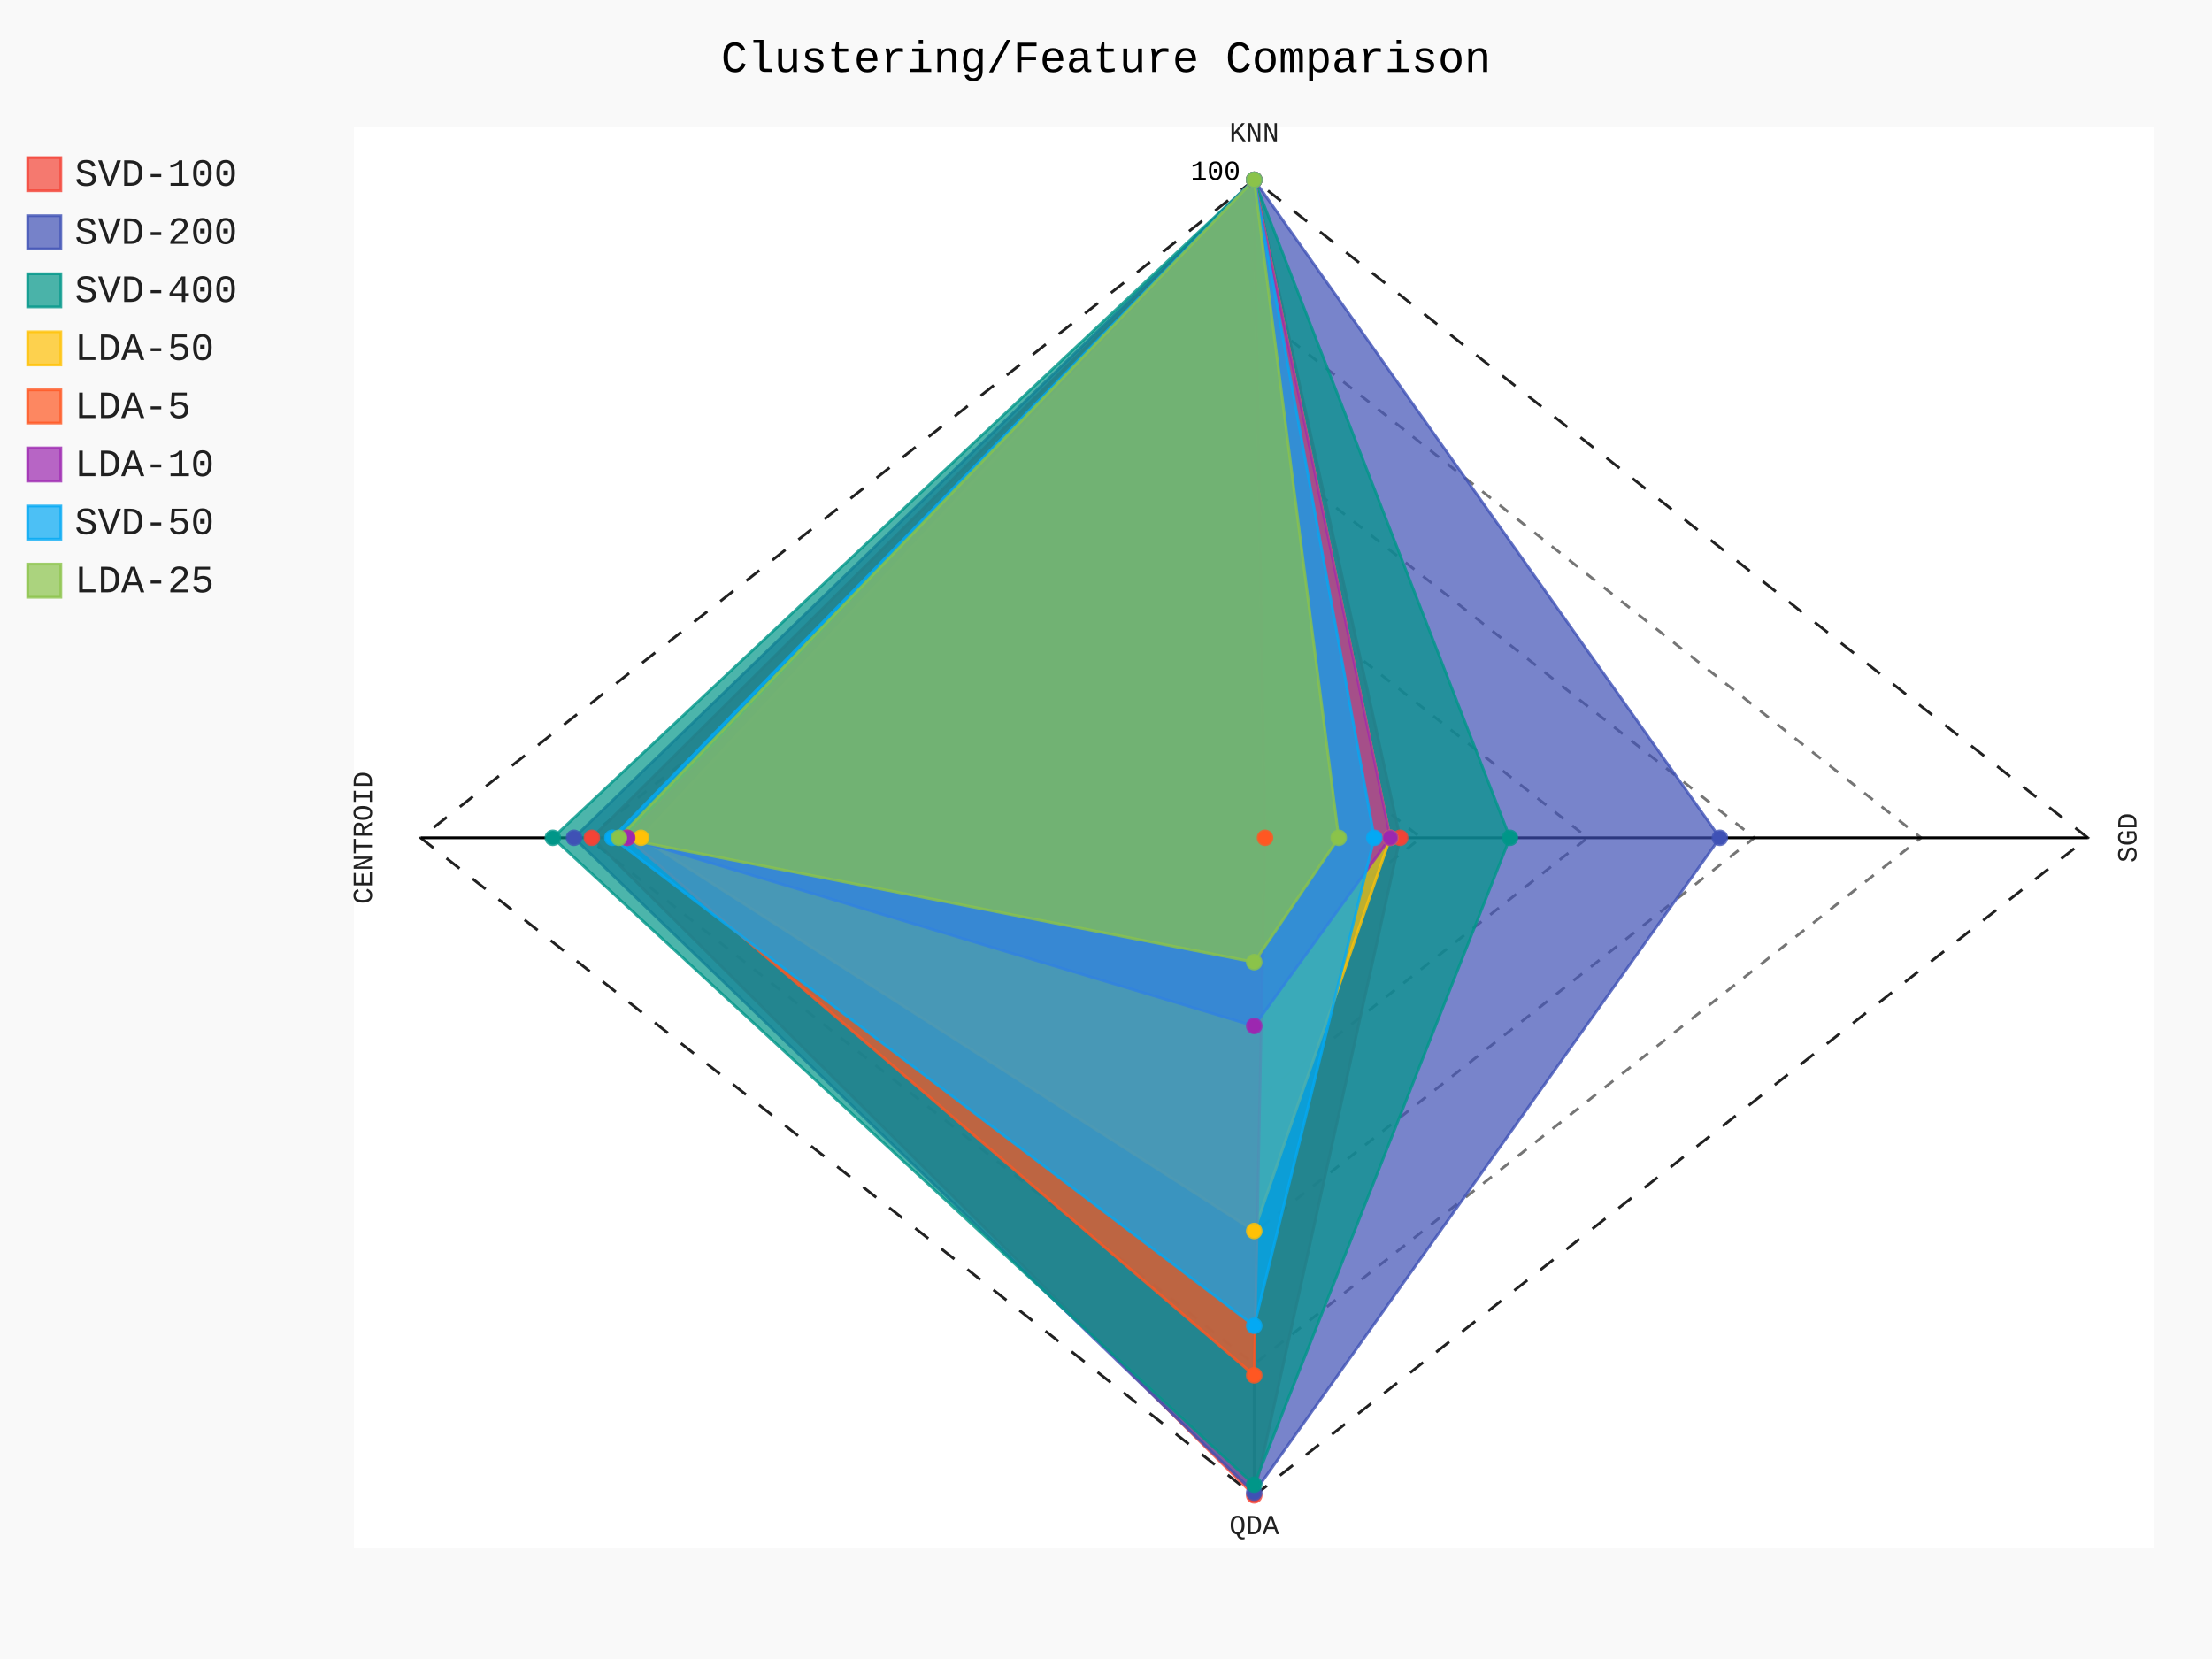
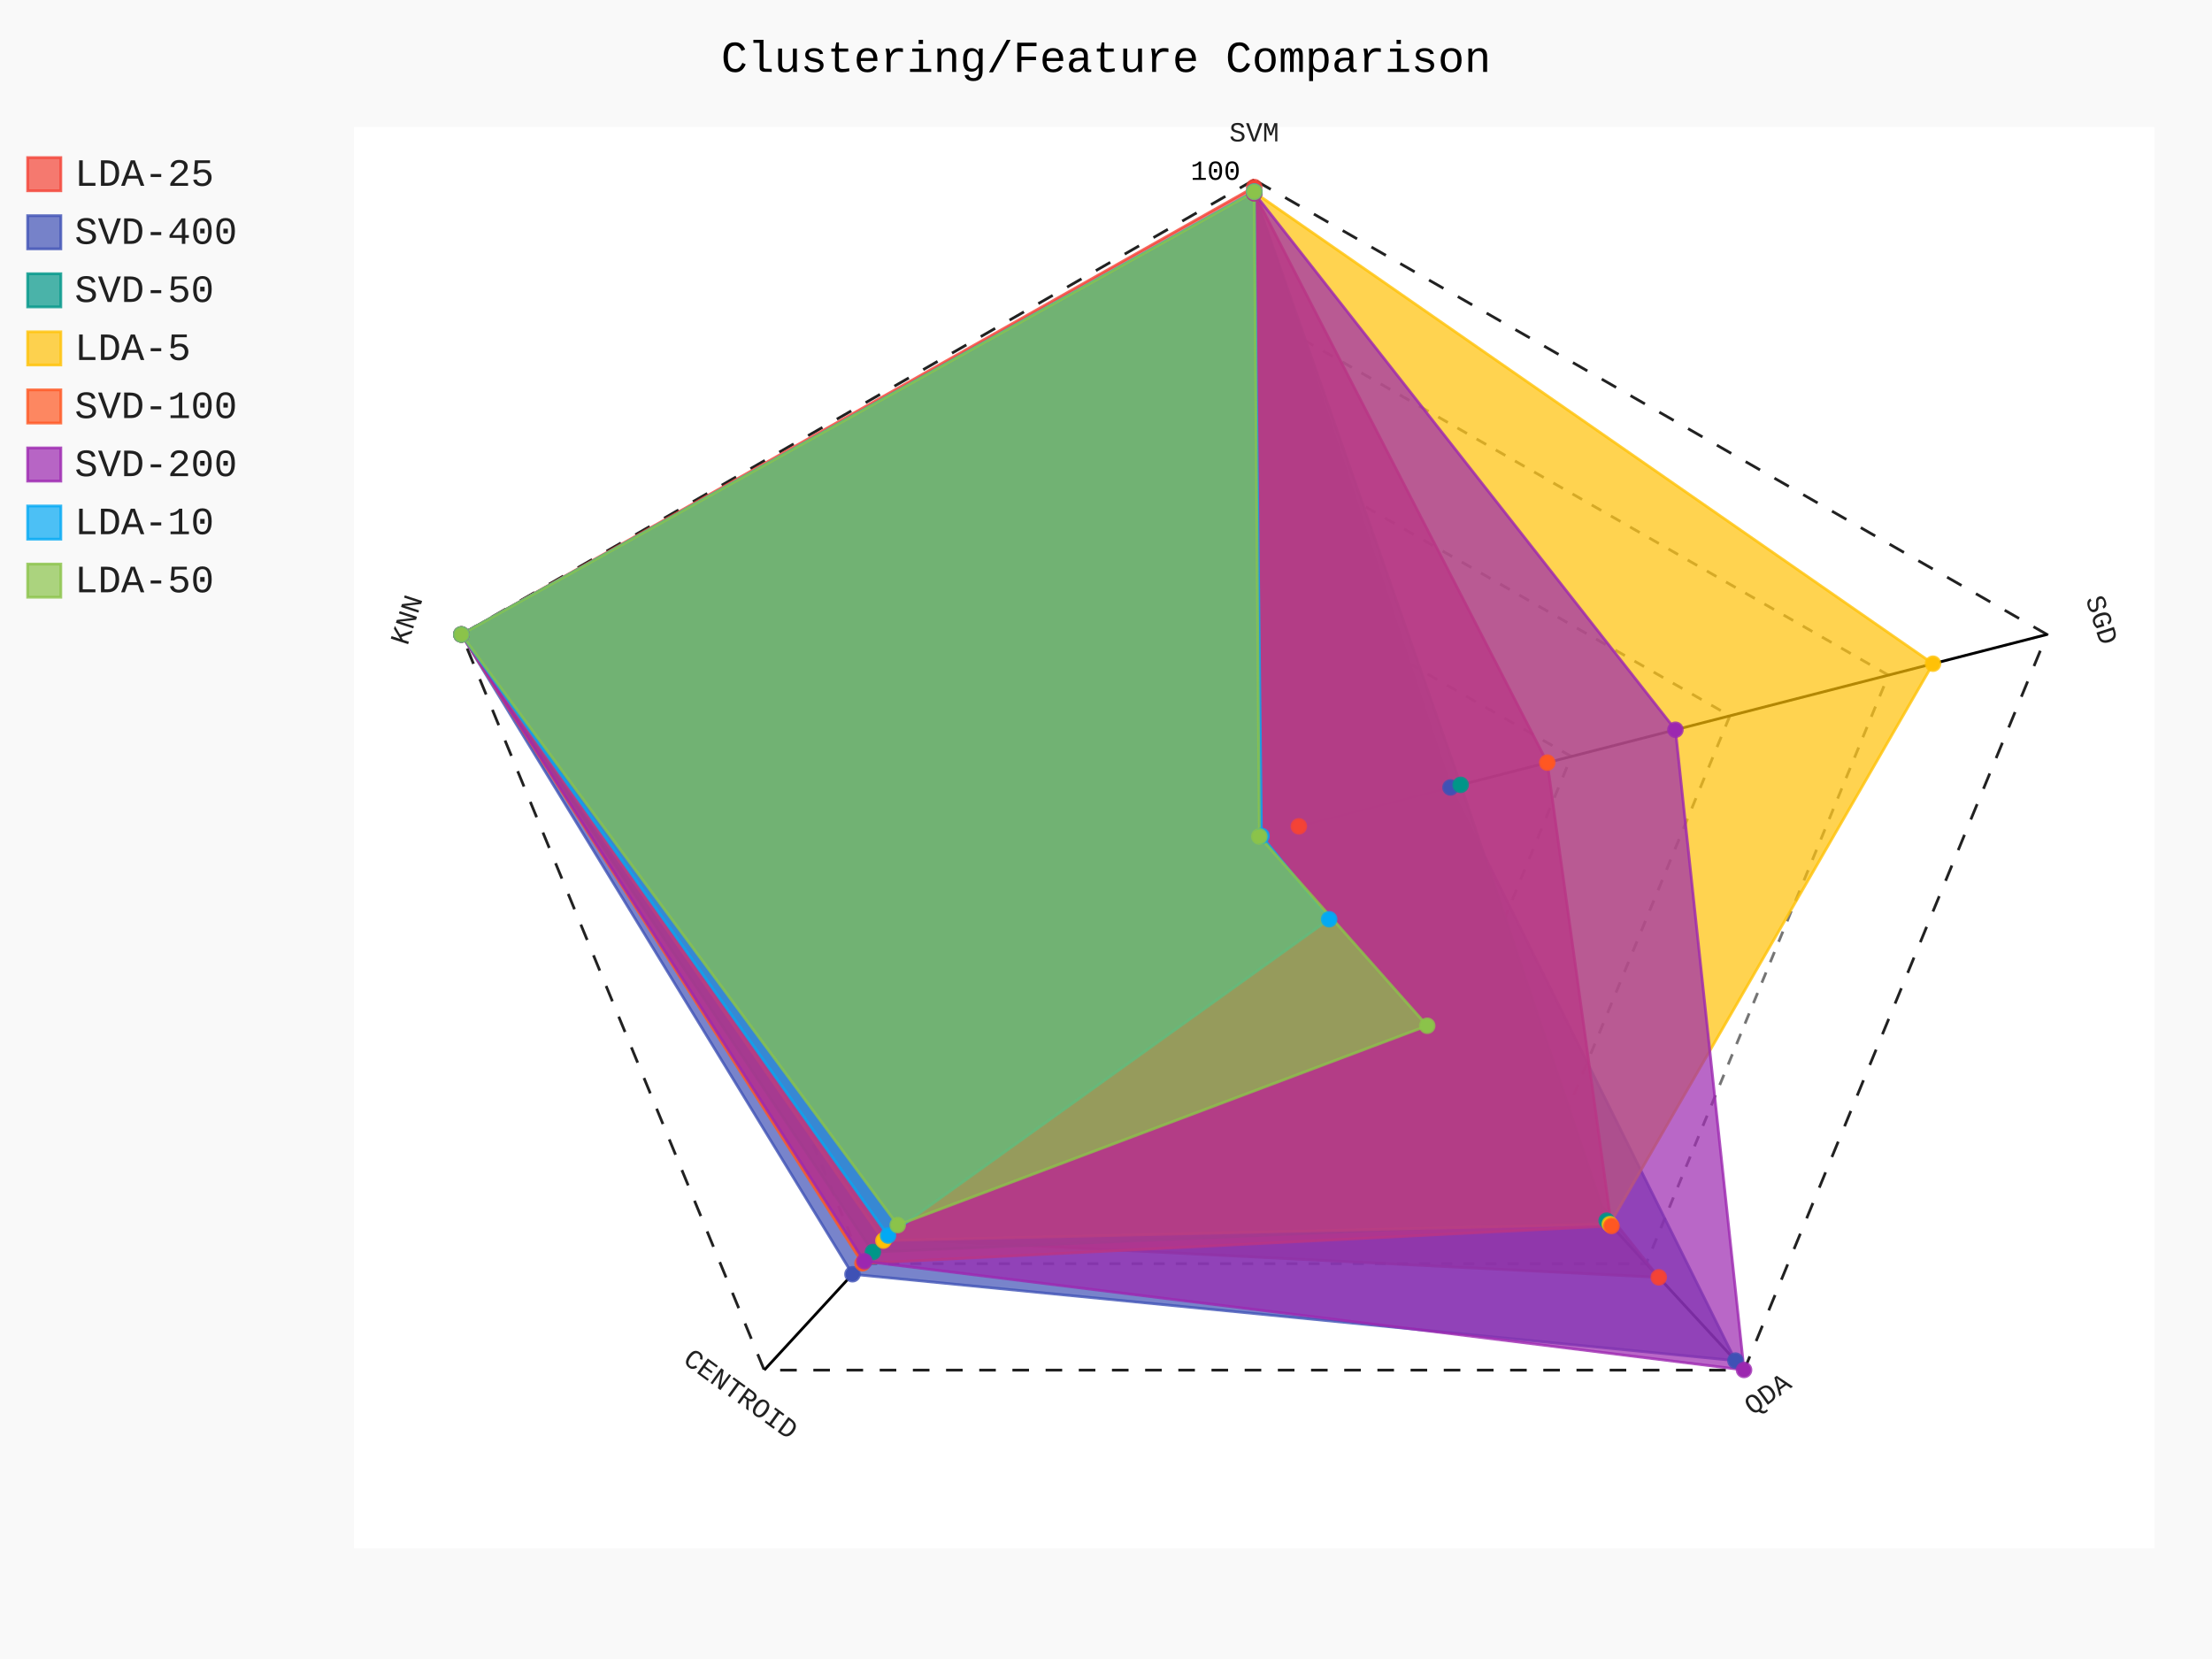
- <svg xmlns="http://www.w3.org/2000/svg" class="pygal-chart" id="chart-36120f59-2597-4eb7-97db-efba41c0758f" viewBox="0 0 800 600">
+ <svg xmlns="http://www.w3.org/2000/svg" class="pygal-chart" id="chart-434946c0-dc7d-4f86-b9c6-9e5779422d1f" viewBox="0 0 800 600">
  <defs>
-     <style type="text/css">#chart-36120f59-2597-4eb7-97db-efba41c0758f{-webkit-user-select:none;-webkit-font-smoothing:antialiased;font-family:Consolas,"Liberation Mono",Menlo,Courier,monospace}#chart-36120f59-2597-4eb7-97db-efba41c0758f .title{font-family:Consolas,"Liberation Mono",Menlo,Courier,monospace;font-size:16px}#chart-36120f59-2597-4eb7-97db-efba41c0758f .legends .legend text{font-family:Consolas,"Liberation Mono",Menlo,Courier,monospace;font-size:14px}#chart-36120f59-2597-4eb7-97db-efba41c0758f .axis text{font-family:Consolas,"Liberation Mono",Menlo,Courier,monospace;font-size:10px}#chart-36120f59-2597-4eb7-97db-efba41c0758f .axis text.major{font-family:Consolas,"Liberation Mono",Menlo,Courier,monospace;font-size:10px}#chart-36120f59-2597-4eb7-97db-efba41c0758f .text-overlay text.value{font-family:Consolas,"Liberation Mono",Menlo,Courier,monospace;font-size:16px}#chart-36120f59-2597-4eb7-97db-efba41c0758f .text-overlay text.label{font-family:Consolas,"Liberation Mono",Menlo,Courier,monospace;font-size:10px}#chart-36120f59-2597-4eb7-97db-efba41c0758f .tooltip{font-family:Consolas,"Liberation Mono",Menlo,Courier,monospace;font-size:14px}#chart-36120f59-2597-4eb7-97db-efba41c0758f text.no_data{font-family:Consolas,"Liberation Mono",Menlo,Courier,monospace;font-size:64px}
- #chart-36120f59-2597-4eb7-97db-efba41c0758f{background-color:rgba(249,249,249,1)}#chart-36120f59-2597-4eb7-97db-efba41c0758f path,#chart-36120f59-2597-4eb7-97db-efba41c0758f line,#chart-36120f59-2597-4eb7-97db-efba41c0758f rect,#chart-36120f59-2597-4eb7-97db-efba41c0758f circle{-webkit-transition:150ms;-moz-transition:150ms;transition:150ms}#chart-36120f59-2597-4eb7-97db-efba41c0758f .graph &gt; .background{fill:rgba(249,249,249,1)}#chart-36120f59-2597-4eb7-97db-efba41c0758f .plot &gt; .background{fill:rgba(255,255,255,1)}#chart-36120f59-2597-4eb7-97db-efba41c0758f .graph{fill:rgba(0,0,0,.87)}#chart-36120f59-2597-4eb7-97db-efba41c0758f text.no_data{fill:rgba(0,0,0,1)}#chart-36120f59-2597-4eb7-97db-efba41c0758f .title{fill:rgba(0,0,0,1)}#chart-36120f59-2597-4eb7-97db-efba41c0758f .legends .legend text{fill:rgba(0,0,0,.87)}#chart-36120f59-2597-4eb7-97db-efba41c0758f .legends .legend:hover text{fill:rgba(0,0,0,1)}#chart-36120f59-2597-4eb7-97db-efba41c0758f .axis .line{stroke:rgba(0,0,0,1)}#chart-36120f59-2597-4eb7-97db-efba41c0758f .axis .guide.line{stroke:rgba(0,0,0,.54)}#chart-36120f59-2597-4eb7-97db-efba41c0758f .axis .major.line{stroke:rgba(0,0,0,.87)}#chart-36120f59-2597-4eb7-97db-efba41c0758f .axis text.major{fill:rgba(0,0,0,1)}#chart-36120f59-2597-4eb7-97db-efba41c0758f .axis.y .guides:hover .guide.line,#chart-36120f59-2597-4eb7-97db-efba41c0758f .line-graph .axis.x .guides:hover .guide.line,#chart-36120f59-2597-4eb7-97db-efba41c0758f .stackedline-graph .axis.x .guides:hover .guide.line,#chart-36120f59-2597-4eb7-97db-efba41c0758f .xy-graph .axis.x .guides:hover .guide.line{stroke:rgba(0,0,0,1)}#chart-36120f59-2597-4eb7-97db-efba41c0758f .axis .guides:hover text{fill:rgba(0,0,0,1)}#chart-36120f59-2597-4eb7-97db-efba41c0758f .reactive{fill-opacity:.7;stroke-opacity:.8}#chart-36120f59-2597-4eb7-97db-efba41c0758f .ci{stroke:rgba(0,0,0,.87)}#chart-36120f59-2597-4eb7-97db-efba41c0758f .reactive.active,#chart-36120f59-2597-4eb7-97db-efba41c0758f .active .reactive{fill-opacity:.8;stroke-opacity:.9;stroke-width:4}#chart-36120f59-2597-4eb7-97db-efba41c0758f .ci .reactive.active{stroke-width:1.5}#chart-36120f59-2597-4eb7-97db-efba41c0758f .series text{fill:rgba(0,0,0,1)}#chart-36120f59-2597-4eb7-97db-efba41c0758f .tooltip rect{fill:rgba(255,255,255,1);stroke:rgba(0,0,0,1);-webkit-transition:opacity 150ms;-moz-transition:opacity 150ms;transition:opacity 150ms}#chart-36120f59-2597-4eb7-97db-efba41c0758f .tooltip .label{fill:rgba(0,0,0,.87)}#chart-36120f59-2597-4eb7-97db-efba41c0758f .tooltip .label{fill:rgba(0,0,0,.87)}#chart-36120f59-2597-4eb7-97db-efba41c0758f .tooltip .legend{font-size:.8em;fill:rgba(0,0,0,.54)}#chart-36120f59-2597-4eb7-97db-efba41c0758f .tooltip .x_label{font-size:.6em;fill:rgba(0,0,0,1)}#chart-36120f59-2597-4eb7-97db-efba41c0758f .tooltip .xlink{font-size:.5em;text-decoration:underline}#chart-36120f59-2597-4eb7-97db-efba41c0758f .tooltip .value{font-size:1.5em}#chart-36120f59-2597-4eb7-97db-efba41c0758f .bound{font-size:.5em}#chart-36120f59-2597-4eb7-97db-efba41c0758f .max-value{font-size:.75em;fill:rgba(0,0,0,.54)}#chart-36120f59-2597-4eb7-97db-efba41c0758f .map-element{fill:rgba(255,255,255,1);stroke:rgba(0,0,0,.54) !important}#chart-36120f59-2597-4eb7-97db-efba41c0758f .map-element .reactive{fill-opacity:inherit;stroke-opacity:inherit}#chart-36120f59-2597-4eb7-97db-efba41c0758f .color-0,#chart-36120f59-2597-4eb7-97db-efba41c0758f .color-0 a:visited{stroke:#F44336;fill:#F44336}#chart-36120f59-2597-4eb7-97db-efba41c0758f .color-1,#chart-36120f59-2597-4eb7-97db-efba41c0758f .color-1 a:visited{stroke:#3F51B5;fill:#3F51B5}#chart-36120f59-2597-4eb7-97db-efba41c0758f .color-2,#chart-36120f59-2597-4eb7-97db-efba41c0758f .color-2 a:visited{stroke:#009688;fill:#009688}#chart-36120f59-2597-4eb7-97db-efba41c0758f .color-3,#chart-36120f59-2597-4eb7-97db-efba41c0758f .color-3 a:visited{stroke:#FFC107;fill:#FFC107}#chart-36120f59-2597-4eb7-97db-efba41c0758f .color-4,#chart-36120f59-2597-4eb7-97db-efba41c0758f .color-4 a:visited{stroke:#FF5722;fill:#FF5722}#chart-36120f59-2597-4eb7-97db-efba41c0758f .color-5,#chart-36120f59-2597-4eb7-97db-efba41c0758f .color-5 a:visited{stroke:#9C27B0;fill:#9C27B0}#chart-36120f59-2597-4eb7-97db-efba41c0758f .color-6,#chart-36120f59-2597-4eb7-97db-efba41c0758f .color-6 a:visited{stroke:#03A9F4;fill:#03A9F4}#chart-36120f59-2597-4eb7-97db-efba41c0758f .color-7,#chart-36120f59-2597-4eb7-97db-efba41c0758f .color-7 a:visited{stroke:#8BC34A;fill:#8BC34A}#chart-36120f59-2597-4eb7-97db-efba41c0758f .text-overlay .color-0 text{fill:black}#chart-36120f59-2597-4eb7-97db-efba41c0758f .text-overlay .color-1 text{fill:black}#chart-36120f59-2597-4eb7-97db-efba41c0758f .text-overlay .color-2 text{fill:black}#chart-36120f59-2597-4eb7-97db-efba41c0758f .text-overlay .color-3 text{fill:black}#chart-36120f59-2597-4eb7-97db-efba41c0758f .text-overlay .color-4 text{fill:black}#chart-36120f59-2597-4eb7-97db-efba41c0758f .text-overlay .color-5 text{fill:black}#chart-36120f59-2597-4eb7-97db-efba41c0758f .text-overlay .color-6 text{fill:black}#chart-36120f59-2597-4eb7-97db-efba41c0758f .text-overlay .color-7 text{fill:black}
- #chart-36120f59-2597-4eb7-97db-efba41c0758f text.no_data{text-anchor:middle}#chart-36120f59-2597-4eb7-97db-efba41c0758f .guide.line{fill:none}#chart-36120f59-2597-4eb7-97db-efba41c0758f .centered{text-anchor:middle}#chart-36120f59-2597-4eb7-97db-efba41c0758f .title{text-anchor:middle}#chart-36120f59-2597-4eb7-97db-efba41c0758f .legends .legend text{fill-opacity:1}#chart-36120f59-2597-4eb7-97db-efba41c0758f .axis.x text{text-anchor:middle}#chart-36120f59-2597-4eb7-97db-efba41c0758f .axis.x:not(.web) text[transform]{text-anchor:start}#chart-36120f59-2597-4eb7-97db-efba41c0758f .axis.x:not(.web) text[transform].backwards{text-anchor:end}#chart-36120f59-2597-4eb7-97db-efba41c0758f .axis.y text{text-anchor:end}#chart-36120f59-2597-4eb7-97db-efba41c0758f .axis.y text[transform].backwards{text-anchor:start}#chart-36120f59-2597-4eb7-97db-efba41c0758f .axis.y2 text{text-anchor:start}#chart-36120f59-2597-4eb7-97db-efba41c0758f .axis.y2 text[transform].backwards{text-anchor:end}#chart-36120f59-2597-4eb7-97db-efba41c0758f .axis .guide.line{stroke-dasharray:4,4}#chart-36120f59-2597-4eb7-97db-efba41c0758f .axis .major.guide.line{stroke-dasharray:6,6}#chart-36120f59-2597-4eb7-97db-efba41c0758f .horizontal .axis.y .guide.line,#chart-36120f59-2597-4eb7-97db-efba41c0758f .horizontal .axis.y2 .guide.line,#chart-36120f59-2597-4eb7-97db-efba41c0758f .vertical .axis.x .guide.line{opacity:0}#chart-36120f59-2597-4eb7-97db-efba41c0758f .horizontal .axis.always_show .guide.line,#chart-36120f59-2597-4eb7-97db-efba41c0758f .vertical .axis.always_show .guide.line{opacity:1 !important}#chart-36120f59-2597-4eb7-97db-efba41c0758f .axis.y .guides:hover .guide.line,#chart-36120f59-2597-4eb7-97db-efba41c0758f .axis.y2 .guides:hover .guide.line,#chart-36120f59-2597-4eb7-97db-efba41c0758f .axis.x .guides:hover .guide.line{opacity:1}#chart-36120f59-2597-4eb7-97db-efba41c0758f .axis .guides:hover text{opacity:1}#chart-36120f59-2597-4eb7-97db-efba41c0758f .nofill{fill:none}#chart-36120f59-2597-4eb7-97db-efba41c0758f .subtle-fill{fill-opacity:.2}#chart-36120f59-2597-4eb7-97db-efba41c0758f .dot{stroke-width:1px;fill-opacity:1}#chart-36120f59-2597-4eb7-97db-efba41c0758f .dot.active{stroke-width:5px}#chart-36120f59-2597-4eb7-97db-efba41c0758f .dot.negative{fill:transparent}#chart-36120f59-2597-4eb7-97db-efba41c0758f text,#chart-36120f59-2597-4eb7-97db-efba41c0758f tspan{stroke:none !important}#chart-36120f59-2597-4eb7-97db-efba41c0758f .series text.active{opacity:1}#chart-36120f59-2597-4eb7-97db-efba41c0758f .tooltip rect{fill-opacity:.95;stroke-width:.5}#chart-36120f59-2597-4eb7-97db-efba41c0758f .tooltip text{fill-opacity:1}#chart-36120f59-2597-4eb7-97db-efba41c0758f .showable{visibility:hidden}#chart-36120f59-2597-4eb7-97db-efba41c0758f .showable.shown{visibility:visible}#chart-36120f59-2597-4eb7-97db-efba41c0758f .gauge-background{fill:rgba(229,229,229,1);stroke:none}#chart-36120f59-2597-4eb7-97db-efba41c0758f .bg-lines{stroke:rgba(249,249,249,1);stroke-width:2px}</style>
+     <style type="text/css">#chart-434946c0-dc7d-4f86-b9c6-9e5779422d1f{-webkit-user-select:none;-webkit-font-smoothing:antialiased;font-family:Consolas,"Liberation Mono",Menlo,Courier,monospace}#chart-434946c0-dc7d-4f86-b9c6-9e5779422d1f .title{font-family:Consolas,"Liberation Mono",Menlo,Courier,monospace;font-size:16px}#chart-434946c0-dc7d-4f86-b9c6-9e5779422d1f .legends .legend text{font-family:Consolas,"Liberation Mono",Menlo,Courier,monospace;font-size:14px}#chart-434946c0-dc7d-4f86-b9c6-9e5779422d1f .axis text{font-family:Consolas,"Liberation Mono",Menlo,Courier,monospace;font-size:10px}#chart-434946c0-dc7d-4f86-b9c6-9e5779422d1f .axis text.major{font-family:Consolas,"Liberation Mono",Menlo,Courier,monospace;font-size:10px}#chart-434946c0-dc7d-4f86-b9c6-9e5779422d1f .text-overlay text.value{font-family:Consolas,"Liberation Mono",Menlo,Courier,monospace;font-size:16px}#chart-434946c0-dc7d-4f86-b9c6-9e5779422d1f .text-overlay text.label{font-family:Consolas,"Liberation Mono",Menlo,Courier,monospace;font-size:10px}#chart-434946c0-dc7d-4f86-b9c6-9e5779422d1f .tooltip{font-family:Consolas,"Liberation Mono",Menlo,Courier,monospace;font-size:14px}#chart-434946c0-dc7d-4f86-b9c6-9e5779422d1f text.no_data{font-family:Consolas,"Liberation Mono",Menlo,Courier,monospace;font-size:64px}
+ #chart-434946c0-dc7d-4f86-b9c6-9e5779422d1f{background-color:rgba(249,249,249,1)}#chart-434946c0-dc7d-4f86-b9c6-9e5779422d1f path,#chart-434946c0-dc7d-4f86-b9c6-9e5779422d1f line,#chart-434946c0-dc7d-4f86-b9c6-9e5779422d1f rect,#chart-434946c0-dc7d-4f86-b9c6-9e5779422d1f circle{-webkit-transition:150ms;-moz-transition:150ms;transition:150ms}#chart-434946c0-dc7d-4f86-b9c6-9e5779422d1f .graph &gt; .background{fill:rgba(249,249,249,1)}#chart-434946c0-dc7d-4f86-b9c6-9e5779422d1f .plot &gt; .background{fill:rgba(255,255,255,1)}#chart-434946c0-dc7d-4f86-b9c6-9e5779422d1f .graph{fill:rgba(0,0,0,.87)}#chart-434946c0-dc7d-4f86-b9c6-9e5779422d1f text.no_data{fill:rgba(0,0,0,1)}#chart-434946c0-dc7d-4f86-b9c6-9e5779422d1f .title{fill:rgba(0,0,0,1)}#chart-434946c0-dc7d-4f86-b9c6-9e5779422d1f .legends .legend text{fill:rgba(0,0,0,.87)}#chart-434946c0-dc7d-4f86-b9c6-9e5779422d1f .legends .legend:hover text{fill:rgba(0,0,0,1)}#chart-434946c0-dc7d-4f86-b9c6-9e5779422d1f .axis .line{stroke:rgba(0,0,0,1)}#chart-434946c0-dc7d-4f86-b9c6-9e5779422d1f .axis .guide.line{stroke:rgba(0,0,0,.54)}#chart-434946c0-dc7d-4f86-b9c6-9e5779422d1f .axis .major.line{stroke:rgba(0,0,0,.87)}#chart-434946c0-dc7d-4f86-b9c6-9e5779422d1f .axis text.major{fill:rgba(0,0,0,1)}#chart-434946c0-dc7d-4f86-b9c6-9e5779422d1f .axis.y .guides:hover .guide.line,#chart-434946c0-dc7d-4f86-b9c6-9e5779422d1f .line-graph .axis.x .guides:hover .guide.line,#chart-434946c0-dc7d-4f86-b9c6-9e5779422d1f .stackedline-graph .axis.x .guides:hover .guide.line,#chart-434946c0-dc7d-4f86-b9c6-9e5779422d1f .xy-graph .axis.x .guides:hover .guide.line{stroke:rgba(0,0,0,1)}#chart-434946c0-dc7d-4f86-b9c6-9e5779422d1f .axis .guides:hover text{fill:rgba(0,0,0,1)}#chart-434946c0-dc7d-4f86-b9c6-9e5779422d1f .reactive{fill-opacity:.7;stroke-opacity:.8}#chart-434946c0-dc7d-4f86-b9c6-9e5779422d1f .ci{stroke:rgba(0,0,0,.87)}#chart-434946c0-dc7d-4f86-b9c6-9e5779422d1f .reactive.active,#chart-434946c0-dc7d-4f86-b9c6-9e5779422d1f .active .reactive{fill-opacity:.8;stroke-opacity:.9;stroke-width:4}#chart-434946c0-dc7d-4f86-b9c6-9e5779422d1f .ci .reactive.active{stroke-width:1.5}#chart-434946c0-dc7d-4f86-b9c6-9e5779422d1f .series text{fill:rgba(0,0,0,1)}#chart-434946c0-dc7d-4f86-b9c6-9e5779422d1f .tooltip rect{fill:rgba(255,255,255,1);stroke:rgba(0,0,0,1);-webkit-transition:opacity 150ms;-moz-transition:opacity 150ms;transition:opacity 150ms}#chart-434946c0-dc7d-4f86-b9c6-9e5779422d1f .tooltip .label{fill:rgba(0,0,0,.87)}#chart-434946c0-dc7d-4f86-b9c6-9e5779422d1f .tooltip .label{fill:rgba(0,0,0,.87)}#chart-434946c0-dc7d-4f86-b9c6-9e5779422d1f .tooltip .legend{font-size:.8em;fill:rgba(0,0,0,.54)}#chart-434946c0-dc7d-4f86-b9c6-9e5779422d1f .tooltip .x_label{font-size:.6em;fill:rgba(0,0,0,1)}#chart-434946c0-dc7d-4f86-b9c6-9e5779422d1f .tooltip .xlink{font-size:.5em;text-decoration:underline}#chart-434946c0-dc7d-4f86-b9c6-9e5779422d1f .tooltip .value{font-size:1.5em}#chart-434946c0-dc7d-4f86-b9c6-9e5779422d1f .bound{font-size:.5em}#chart-434946c0-dc7d-4f86-b9c6-9e5779422d1f .max-value{font-size:.75em;fill:rgba(0,0,0,.54)}#chart-434946c0-dc7d-4f86-b9c6-9e5779422d1f .map-element{fill:rgba(255,255,255,1);stroke:rgba(0,0,0,.54) !important}#chart-434946c0-dc7d-4f86-b9c6-9e5779422d1f .map-element .reactive{fill-opacity:inherit;stroke-opacity:inherit}#chart-434946c0-dc7d-4f86-b9c6-9e5779422d1f .color-0,#chart-434946c0-dc7d-4f86-b9c6-9e5779422d1f .color-0 a:visited{stroke:#F44336;fill:#F44336}#chart-434946c0-dc7d-4f86-b9c6-9e5779422d1f .color-1,#chart-434946c0-dc7d-4f86-b9c6-9e5779422d1f .color-1 a:visited{stroke:#3F51B5;fill:#3F51B5}#chart-434946c0-dc7d-4f86-b9c6-9e5779422d1f .color-2,#chart-434946c0-dc7d-4f86-b9c6-9e5779422d1f .color-2 a:visited{stroke:#009688;fill:#009688}#chart-434946c0-dc7d-4f86-b9c6-9e5779422d1f .color-3,#chart-434946c0-dc7d-4f86-b9c6-9e5779422d1f .color-3 a:visited{stroke:#FFC107;fill:#FFC107}#chart-434946c0-dc7d-4f86-b9c6-9e5779422d1f .color-4,#chart-434946c0-dc7d-4f86-b9c6-9e5779422d1f .color-4 a:visited{stroke:#FF5722;fill:#FF5722}#chart-434946c0-dc7d-4f86-b9c6-9e5779422d1f .color-5,#chart-434946c0-dc7d-4f86-b9c6-9e5779422d1f .color-5 a:visited{stroke:#9C27B0;fill:#9C27B0}#chart-434946c0-dc7d-4f86-b9c6-9e5779422d1f .color-6,#chart-434946c0-dc7d-4f86-b9c6-9e5779422d1f .color-6 a:visited{stroke:#03A9F4;fill:#03A9F4}#chart-434946c0-dc7d-4f86-b9c6-9e5779422d1f .color-7,#chart-434946c0-dc7d-4f86-b9c6-9e5779422d1f .color-7 a:visited{stroke:#8BC34A;fill:#8BC34A}#chart-434946c0-dc7d-4f86-b9c6-9e5779422d1f .text-overlay .color-0 text{fill:black}#chart-434946c0-dc7d-4f86-b9c6-9e5779422d1f .text-overlay .color-1 text{fill:black}#chart-434946c0-dc7d-4f86-b9c6-9e5779422d1f .text-overlay .color-2 text{fill:black}#chart-434946c0-dc7d-4f86-b9c6-9e5779422d1f .text-overlay .color-3 text{fill:black}#chart-434946c0-dc7d-4f86-b9c6-9e5779422d1f .text-overlay .color-4 text{fill:black}#chart-434946c0-dc7d-4f86-b9c6-9e5779422d1f .text-overlay .color-5 text{fill:black}#chart-434946c0-dc7d-4f86-b9c6-9e5779422d1f .text-overlay .color-6 text{fill:black}#chart-434946c0-dc7d-4f86-b9c6-9e5779422d1f .text-overlay .color-7 text{fill:black}
+ #chart-434946c0-dc7d-4f86-b9c6-9e5779422d1f text.no_data{text-anchor:middle}#chart-434946c0-dc7d-4f86-b9c6-9e5779422d1f .guide.line{fill:none}#chart-434946c0-dc7d-4f86-b9c6-9e5779422d1f .centered{text-anchor:middle}#chart-434946c0-dc7d-4f86-b9c6-9e5779422d1f .title{text-anchor:middle}#chart-434946c0-dc7d-4f86-b9c6-9e5779422d1f .legends .legend text{fill-opacity:1}#chart-434946c0-dc7d-4f86-b9c6-9e5779422d1f .axis.x text{text-anchor:middle}#chart-434946c0-dc7d-4f86-b9c6-9e5779422d1f .axis.x:not(.web) text[transform]{text-anchor:start}#chart-434946c0-dc7d-4f86-b9c6-9e5779422d1f .axis.x:not(.web) text[transform].backwards{text-anchor:end}#chart-434946c0-dc7d-4f86-b9c6-9e5779422d1f .axis.y text{text-anchor:end}#chart-434946c0-dc7d-4f86-b9c6-9e5779422d1f .axis.y text[transform].backwards{text-anchor:start}#chart-434946c0-dc7d-4f86-b9c6-9e5779422d1f .axis.y2 text{text-anchor:start}#chart-434946c0-dc7d-4f86-b9c6-9e5779422d1f .axis.y2 text[transform].backwards{text-anchor:end}#chart-434946c0-dc7d-4f86-b9c6-9e5779422d1f .axis .guide.line{stroke-dasharray:4,4}#chart-434946c0-dc7d-4f86-b9c6-9e5779422d1f .axis .major.guide.line{stroke-dasharray:6,6}#chart-434946c0-dc7d-4f86-b9c6-9e5779422d1f .horizontal .axis.y .guide.line,#chart-434946c0-dc7d-4f86-b9c6-9e5779422d1f .horizontal .axis.y2 .guide.line,#chart-434946c0-dc7d-4f86-b9c6-9e5779422d1f .vertical .axis.x .guide.line{opacity:0}#chart-434946c0-dc7d-4f86-b9c6-9e5779422d1f .horizontal .axis.always_show .guide.line,#chart-434946c0-dc7d-4f86-b9c6-9e5779422d1f .vertical .axis.always_show .guide.line{opacity:1 !important}#chart-434946c0-dc7d-4f86-b9c6-9e5779422d1f .axis.y .guides:hover .guide.line,#chart-434946c0-dc7d-4f86-b9c6-9e5779422d1f .axis.y2 .guides:hover .guide.line,#chart-434946c0-dc7d-4f86-b9c6-9e5779422d1f .axis.x .guides:hover .guide.line{opacity:1}#chart-434946c0-dc7d-4f86-b9c6-9e5779422d1f .axis .guides:hover text{opacity:1}#chart-434946c0-dc7d-4f86-b9c6-9e5779422d1f .nofill{fill:none}#chart-434946c0-dc7d-4f86-b9c6-9e5779422d1f .subtle-fill{fill-opacity:.2}#chart-434946c0-dc7d-4f86-b9c6-9e5779422d1f .dot{stroke-width:1px;fill-opacity:1}#chart-434946c0-dc7d-4f86-b9c6-9e5779422d1f .dot.active{stroke-width:5px}#chart-434946c0-dc7d-4f86-b9c6-9e5779422d1f .dot.negative{fill:transparent}#chart-434946c0-dc7d-4f86-b9c6-9e5779422d1f text,#chart-434946c0-dc7d-4f86-b9c6-9e5779422d1f tspan{stroke:none !important}#chart-434946c0-dc7d-4f86-b9c6-9e5779422d1f .series text.active{opacity:1}#chart-434946c0-dc7d-4f86-b9c6-9e5779422d1f .tooltip rect{fill-opacity:.95;stroke-width:.5}#chart-434946c0-dc7d-4f86-b9c6-9e5779422d1f .tooltip text{fill-opacity:1}#chart-434946c0-dc7d-4f86-b9c6-9e5779422d1f .showable{visibility:hidden}#chart-434946c0-dc7d-4f86-b9c6-9e5779422d1f .showable.shown{visibility:visible}#chart-434946c0-dc7d-4f86-b9c6-9e5779422d1f .gauge-background{fill:rgba(229,229,229,1);stroke:none}#chart-434946c0-dc7d-4f86-b9c6-9e5779422d1f .bg-lines{stroke:rgba(249,249,249,1);stroke-width:2px}</style>
  </defs>
  <g class="graph radar-graph vertical">
    <rect class="background" height="600" width="800" x="0" y="0" />
    <g class="plot" transform="translate(128, 46)">
      <rect class="background" height="514" width="651.2" x="0" y="0" />
      <g class="axis y web">
        <g class="guides">
-           <path class="major guide line" d="M325.6 19.037 L24.119 257 325.6 494.963 627.081 257 325.6 19.037 Z" />
+           <path class="major guide line" d="M325.6 19.037 L38.874 183.465 148.394 449.516 502.806 449.516 612.326 183.465 325.6 19.037 Z" />
          <text class="major" x="320.6" y="19.037">100</text>
        </g>
        <g class="guides">
-           <path class="guide line" d="M325.6 66.63 L84.415 257 325.6 447.37 566.785 257 325.6 66.63 Z" />
+           <path class="guide line" d="M325.6 66.63 L96.219 198.172 183.835 411.013 467.365 411.013 554.981 198.172 325.6 66.63 Z" />
          <text class="" x="320.6" y="66.63">80</text>
        </g>
        <g class="guides">
-           <path class="guide line" d="M325.6 114.222 L144.711 257 325.6 399.778 506.489 257 325.6 114.222 Z" />
+           <path class="guide line" d="M325.6 114.222 L153.564 212.879 219.276 372.51 431.924 372.51 497.636 212.879 325.6 114.222 Z" />
          <text class="" x="320.6" y="114.222">60</text>
        </g>
        <g class="guides">
-           <path class="guide line" d="M325.6 161.815 L205.007 257 325.6 352.185 446.193 257 325.6 161.815 Z" />
+           <path class="guide line" d="M325.6 161.815 L210.91 227.586 254.717 334.006 396.483 334.006 440.29 227.586 325.6 161.815 Z" />
          <text class="" x="320.6" y="161.815">40</text>
        </g>
        <g class="guides">
-           <path class="guide line" d="M325.6 209.407 L265.304 257 325.6 304.593 385.896 257 325.6 209.407 Z" />
+           <path class="guide line" d="M325.6 209.407 L268.255 242.293 290.159 295.503 361.041 295.503 382.945 242.293 325.6 209.407 Z" />
          <text class="" x="320.6" y="209.407">20</text>
        </g>
        <g class="guides">
-           <path class="major guide line" d="M325.6 257 L325.6 257 325.6 257 325.6 257 325.6 257 Z" />
+           <path class="major guide line" d="M325.6 257 L325.6 257 325.6 257 325.6 257 325.6 257 325.6 257 Z" />
          <text class="major" x="320.6" y="257.0">0</text>
        </g>
      </g>
      <g class="axis x web">
        <g class="guides">
          <path class="line" d="M325.6 257 L325.6 19.037" />
-           <text class="" transform="rotate(0 325.6 5.14)" x="325.6" y="5.14">KNN</text>
-         </g>
-         <g class="guides">
-           <path class="line" d="M325.6 257 L24.119 257" />
-           <text class="" transform="rotate(-90 6.512 257)" x="6.512" y="257">CENTROID</text>
-         </g>
-         <g class="guides">
-           <path class="line" d="M325.6 257 L325.6 494.963" />
-           <text class="" transform="rotate(-360 325.6 508.86)" x="325.6" y="508.86">QDA</text>
-         </g>
-         <g class="guides">
-           <path class="line" d="M325.6 257 L627.081 257" />
-           <text class="" transform="rotate(-450 644.688 257)" x="644.688" y="257">SGD</text>
+           <text class="" transform="rotate(0 325.6 5.14)" x="325.6" y="5.14">SVM</text>
+         </g>
+         <g class="guides">
+           <path class="line" d="M325.6 257 L38.874 183.465" />
+           <text class="" transform="rotate(-72 22.12928 179.171)" x="22.129" y="179.171">KNN</text>
+         </g>
+         <g class="guides">
+           <path class="line" d="M325.6 257 L148.394 449.516" />
+           <text class="" transform="rotate(-324 138.0448 460.759)" x="138.045" y="460.759">CENTROID</text>
+         </g>
+         <g class="guides">
+           <path class="line" d="M325.6 257 L502.806 449.516" />
+           <text class="" transform="rotate(-396 513.1552 460.759)" x="513.155" y="460.759">QDA</text>
+         </g>
+         <g class="guides">
+           <path class="line" d="M325.6 257 L612.326 183.465" />
+           <text class="" transform="rotate(-288 629.0707 179.171)" x="629.071" y="179.171">SGD</text>
        </g>
      </g>
      <g class="series serie-0 color-0">
-         <path class="line reactive" d="M325.6 19.037 L86.043 257 325.6 494.82 378.389 257 Z" />
+         <path class="line reactive" d="M325.6 21.655 L38.874 183.465 192.217 401.907 471.919 415.961 341.743 252.86 Z" />
      </g>
      <g class="series serie-1 color-1">
-         <path class="line reactive" d="M325.6 19.037 L79.591 257 325.6 493.845 494.008 257 Z" />
+         <path class="line reactive" d="M325.6 23.701 L38.874 183.465 180.308 414.844 499.652 446.089 396.593 238.793 Z" />
      </g>
      <g class="series serie-2 color-2">
-         <path class="line reactive" d="M325.6 19.037 L71.933 257 325.6 490.965 418.095 257 Z" />
+         <path class="line reactive" d="M325.6 23.891 L38.874 183.465 187.698 406.816 453.065 395.477 400.263 237.852 Z" />
      </g>
      <g class="series serie-3 color-3">
-         <path class="line reactive" d="M325.6 19.037 L103.83 257 325.6 399.207 374.802 257 Z" />
+         <path class="line reactive" d="M325.6 23.511 L38.874 183.465 191.508 402.677 454.216 396.728 571.095 194.04 Z" />
      </g>
      <g class="series serie-4 color-4">
-         <path class="line reactive" d="M325.6 19.037 L98.765 257 325.6 451.416 329.519 257 Z" />
+         <path class="line reactive" d="M325.6 23.891 L38.874 183.465 183.941 410.897 454.819 397.383 431.603 229.814 Z" />
      </g>
      <g class="series serie-5 color-5">
-         <path class="line reactive" d="M325.6 19.037 L98.826 257 325.6 325.057 374.802 257 Z" />
+         <path class="line reactive" d="M325.6 23.844 L38.874 183.465 184.615 410.166 502.753 449.458 477.937 217.931 Z" />
      </g>
      <g class="series serie-6 color-6">
-         <path class="line reactive" d="M325.6 19.037 L93.459 257 325.6 433.497 369.043 257 Z" />
+         <path class="line reactive" d="M325.6 23.249 L38.874 183.465 193.174 400.867 352.713 286.455 328.238 256.323 Z" />
      </g>
      <g class="series serie-7 color-7">
-         <path class="line reactive" d="M325.6 19.037 L95.871 257 325.6 301.975 356.17 257 Z" />
+         <path class="line reactive" d="M325.6 23.392 L38.874 183.465 196.665 397.075 388.172 324.977 327.464 256.522 Z" />
      </g>
    </g>
    <g class="titles">
      <text class="title plot_title" x="400.0" y="26">Clustering/Feature Comparison</text>
    </g>
    <g class="plot overlay" transform="translate(128, 46)">
      <g class="series serie-0 color-0">
        <g class="dots">
-           <circle class="dot reactive tooltip-trigger" cx="325.6" cy="19.037" r="2.5" />
-         </g>
-         <g class="dots">
-           <circle class="dot reactive tooltip-trigger" cx="86.043" cy="257" r="2.5" />
-         </g>
-         <g class="dots">
-           <circle class="dot reactive tooltip-trigger" cx="325.6" cy="494.82" r="2.5" />
-         </g>
-         <g class="dots">
-           <circle class="dot reactive tooltip-trigger" cx="378.389" cy="257.0" r="2.5" />
+           <circle class="dot reactive tooltip-trigger" cx="325.6" cy="21.655" r="2.5" />
+         </g>
+         <g class="dots">
+           <circle class="dot reactive tooltip-trigger" cx="38.874" cy="183.465" r="2.5" />
+         </g>
+         <g class="dots">
+           <circle class="dot reactive tooltip-trigger" cx="192.217" cy="401.907" r="2.5" />
+         </g>
+         <g class="dots">
+           <circle class="dot reactive tooltip-trigger" cx="471.919" cy="415.961" r="2.5" />
+         </g>
+         <g class="dots">
+           <circle class="dot reactive tooltip-trigger" cx="341.743" cy="252.86" r="2.5" />
        </g>
      </g>
      <g class="series serie-1 color-1">
        <g class="dots">
-           <circle class="dot reactive tooltip-trigger" cx="325.6" cy="19.037" r="2.5" />
-         </g>
-         <g class="dots">
-           <circle class="dot reactive tooltip-trigger" cx="79.591" cy="257" r="2.5" />
-         </g>
-         <g class="dots">
-           <circle class="dot reactive tooltip-trigger" cx="325.6" cy="493.845" r="2.5" />
-         </g>
-         <g class="dots">
-           <circle class="dot reactive tooltip-trigger" cx="494.008" cy="257" r="2.5" />
+           <circle class="dot reactive tooltip-trigger" cx="325.6" cy="23.701" r="2.5" />
+         </g>
+         <g class="dots">
+           <circle class="dot reactive tooltip-trigger" cx="38.874" cy="183.465" r="2.5" />
+         </g>
+         <g class="dots">
+           <circle class="dot reactive tooltip-trigger" cx="180.308" cy="414.844" r="2.5" />
+         </g>
+         <g class="dots">
+           <circle class="dot reactive tooltip-trigger" cx="499.652" cy="446.089" r="2.5" />
+         </g>
+         <g class="dots">
+           <circle class="dot reactive tooltip-trigger" cx="396.593" cy="238.793" r="2.5" />
        </g>
      </g>
      <g class="series serie-2 color-2">
        <g class="dots">
-           <circle class="dot reactive tooltip-trigger" cx="325.6" cy="19.037" r="2.5" />
-         </g>
-         <g class="dots">
-           <circle class="dot reactive tooltip-trigger" cx="71.933" cy="257" r="2.5" />
-         </g>
-         <g class="dots">
-           <circle class="dot reactive tooltip-trigger" cx="325.6" cy="490.965" r="2.5" />
-         </g>
-         <g class="dots">
-           <circle class="dot reactive tooltip-trigger" cx="418.095" cy="257" r="2.5" />
+           <circle class="dot reactive tooltip-trigger" cx="325.6" cy="23.891" r="2.5" />
+         </g>
+         <g class="dots">
+           <circle class="dot reactive tooltip-trigger" cx="38.874" cy="183.465" r="2.5" />
+         </g>
+         <g class="dots">
+           <circle class="dot reactive tooltip-trigger" cx="187.698" cy="406.816" r="2.5" />
+         </g>
+         <g class="dots">
+           <circle class="dot reactive tooltip-trigger" cx="453.065" cy="395.477" r="2.5" />
+         </g>
+         <g class="dots">
+           <circle class="dot reactive tooltip-trigger" cx="400.263" cy="237.852" r="2.5" />
        </g>
      </g>
      <g class="series serie-3 color-3">
        <g class="dots">
-           <circle class="dot reactive tooltip-trigger" cx="325.6" cy="19.037" r="2.5" />
-         </g>
-         <g class="dots">
-           <circle class="dot reactive tooltip-trigger" cx="103.83" cy="257" r="2.5" />
-         </g>
-         <g class="dots">
-           <circle class="dot reactive tooltip-trigger" cx="325.6" cy="399.207" r="2.5" />
-         </g>
-         <g class="dots">
-           <circle class="dot reactive tooltip-trigger" cx="374.802" cy="257.0" r="2.5" />
+           <circle class="dot reactive tooltip-trigger" cx="325.6" cy="23.511" r="2.5" />
+         </g>
+         <g class="dots">
+           <circle class="dot reactive tooltip-trigger" cx="38.874" cy="183.465" r="2.5" />
+         </g>
+         <g class="dots">
+           <circle class="dot reactive tooltip-trigger" cx="191.508" cy="402.677" r="2.5" />
+         </g>
+         <g class="dots">
+           <circle class="dot reactive tooltip-trigger" cx="454.216" cy="396.728" r="2.5" />
+         </g>
+         <g class="dots">
+           <circle class="dot reactive tooltip-trigger" cx="571.095" cy="194.04" r="2.5" />
        </g>
      </g>
      <g class="series serie-4 color-4">
        <g class="dots">
-           <circle class="dot reactive tooltip-trigger" cx="325.6" cy="19.037" r="2.5" />
-         </g>
-         <g class="dots">
-           <circle class="dot reactive tooltip-trigger" cx="98.765" cy="257" r="2.5" />
-         </g>
-         <g class="dots">
-           <circle class="dot reactive tooltip-trigger" cx="325.6" cy="451.416" r="2.5" />
-         </g>
-         <g class="dots">
-           <circle class="dot reactive tooltip-trigger" cx="329.519" cy="257.0" r="2.5" />
+           <circle class="dot reactive tooltip-trigger" cx="325.6" cy="23.891" r="2.5" />
+         </g>
+         <g class="dots">
+           <circle class="dot reactive tooltip-trigger" cx="38.874" cy="183.465" r="2.5" />
+         </g>
+         <g class="dots">
+           <circle class="dot reactive tooltip-trigger" cx="183.941" cy="410.897" r="2.5" />
+         </g>
+         <g class="dots">
+           <circle class="dot reactive tooltip-trigger" cx="454.819" cy="397.383" r="2.5" />
+         </g>
+         <g class="dots">
+           <circle class="dot reactive tooltip-trigger" cx="431.603" cy="229.814" r="2.5" />
        </g>
      </g>
      <g class="series serie-5 color-5">
        <g class="dots">
-           <circle class="dot reactive tooltip-trigger" cx="325.6" cy="19.037" r="2.5" />
-         </g>
-         <g class="dots">
-           <circle class="dot reactive tooltip-trigger" cx="98.826" cy="257" r="2.5" />
-         </g>
-         <g class="dots">
-           <circle class="dot reactive tooltip-trigger" cx="325.6" cy="325.057" r="2.5" />
-         </g>
-         <g class="dots">
-           <circle class="dot reactive tooltip-trigger" cx="374.802" cy="257.0" r="2.5" />
+           <circle class="dot reactive tooltip-trigger" cx="325.6" cy="23.844" r="2.5" />
+         </g>
+         <g class="dots">
+           <circle class="dot reactive tooltip-trigger" cx="38.874" cy="183.465" r="2.5" />
+         </g>
+         <g class="dots">
+           <circle class="dot reactive tooltip-trigger" cx="184.615" cy="410.166" r="2.5" />
+         </g>
+         <g class="dots">
+           <circle class="dot reactive tooltip-trigger" cx="502.753" cy="449.458" r="2.5" />
+         </g>
+         <g class="dots">
+           <circle class="dot reactive tooltip-trigger" cx="477.937" cy="217.931" r="2.5" />
        </g>
      </g>
      <g class="series serie-6 color-6">
        <g class="dots">
-           <circle class="dot reactive tooltip-trigger" cx="325.6" cy="19.037" r="2.5" />
-         </g>
-         <g class="dots">
-           <circle class="dot reactive tooltip-trigger" cx="93.459" cy="257" r="2.5" />
-         </g>
-         <g class="dots">
-           <circle class="dot reactive tooltip-trigger" cx="325.6" cy="433.497" r="2.5" />
-         </g>
-         <g class="dots">
-           <circle class="dot reactive tooltip-trigger" cx="369.043" cy="257.0" r="2.5" />
+           <circle class="dot reactive tooltip-trigger" cx="325.6" cy="23.249" r="2.5" />
+         </g>
+         <g class="dots">
+           <circle class="dot reactive tooltip-trigger" cx="38.874" cy="183.465" r="2.5" />
+         </g>
+         <g class="dots">
+           <circle class="dot reactive tooltip-trigger" cx="193.174" cy="400.867" r="2.5" />
+         </g>
+         <g class="dots">
+           <circle class="dot reactive tooltip-trigger" cx="352.713" cy="286.455" r="2.5" />
+         </g>
+         <g class="dots">
+           <circle class="dot reactive tooltip-trigger" cx="328.238" cy="256.323" r="2.5" />
        </g>
      </g>
      <g class="series serie-7 color-7">
        <g class="dots">
-           <circle class="dot reactive tooltip-trigger" cx="325.6" cy="19.037" r="2.5" />
-         </g>
-         <g class="dots">
-           <circle class="dot reactive tooltip-trigger" cx="95.871" cy="257" r="2.5" />
-         </g>
-         <g class="dots">
-           <circle class="dot reactive tooltip-trigger" cx="325.6" cy="301.975" r="2.5" />
-         </g>
-         <g class="dots">
-           <circle class="dot reactive tooltip-trigger" cx="356.17" cy="257.0" r="2.5" />
+           <circle class="dot reactive tooltip-trigger" cx="325.6" cy="23.392" r="2.5" />
+         </g>
+         <g class="dots">
+           <circle class="dot reactive tooltip-trigger" cx="38.874" cy="183.465" r="2.5" />
+         </g>
+         <g class="dots">
+           <circle class="dot reactive tooltip-trigger" cx="196.665" cy="397.075" r="2.5" />
+         </g>
+         <g class="dots">
+           <circle class="dot reactive tooltip-trigger" cx="388.172" cy="324.977" r="2.5" />
+         </g>
+         <g class="dots">
+           <circle class="dot reactive tooltip-trigger" cx="327.464" cy="256.522" r="2.5" />
        </g>
      </g>
    </g>
    <g class="plot text-overlay" transform="translate(128, 46)">
      <g class="series serie-0 color-0" />
      <g class="series serie-1 color-1" />
      <g class="series serie-2 color-2" />
      <g class="series serie-3 color-3" />
      <g class="series serie-4 color-4" />
      <g class="series serie-5 color-5" />
      <g class="series serie-6 color-6" />
      <g class="series serie-7 color-7" />
    </g>
    <g class="plot tooltip-overlay" transform="translate(128, 46)">
      <g class="tooltip" style="opacity: 0" transform="translate(0 0)">
        <rect class="tooltip-box" height="0" rx="0" ry="0" width="0" />
        <g class="text" />
      </g>
    </g>
    <g class="legends" transform="translate(10, 56)">
      <g class="legend reactive activate-serie" id="activate-serie-0">
        <rect class="color-0 reactive" height="12" width="12" x="0.0" y="1.0" />
-         <text x="17.0" y="11.2">SVD-100</text>
+         <text x="17.0" y="11.2">LDA-25</text>
      </g>
      <g class="legend reactive activate-serie" id="activate-serie-1">
        <rect class="color-1 reactive" height="12" width="12" x="0.0" y="22.0" />
-         <text x="17.0" y="32.2">SVD-200</text>
+         <text x="17.0" y="32.2">SVD-400</text>
      </g>
      <g class="legend reactive activate-serie" id="activate-serie-2">
        <rect class="color-2 reactive" height="12" width="12" x="0.0" y="43.0" />
-         <text x="17.0" y="53.2">SVD-400</text>
+         <text x="17.0" y="53.2">SVD-50</text>
      </g>
      <g class="legend reactive activate-serie" id="activate-serie-3">
        <rect class="color-3 reactive" height="12" width="12" x="0.0" y="64.0" />
-         <text x="17.0" y="74.2">LDA-50</text>
+         <text x="17.0" y="74.2">LDA-5</text>
      </g>
      <g class="legend reactive activate-serie" id="activate-serie-4">
        <rect class="color-4 reactive" height="12" width="12" x="0.0" y="85.0" />
-         <text x="17.0" y="95.2">LDA-5</text>
+         <text x="17.0" y="95.2">SVD-100</text>
      </g>
      <g class="legend reactive activate-serie" id="activate-serie-5">
        <rect class="color-5 reactive" height="12" width="12" x="0.0" y="106.0" />
-         <text x="17.0" y="116.2">LDA-10</text>
+         <text x="17.0" y="116.2">SVD-200</text>
      </g>
      <g class="legend reactive activate-serie" id="activate-serie-6">
        <rect class="color-6 reactive" height="12" width="12" x="0.0" y="127.0" />
-         <text x="17.0" y="137.2">SVD-50</text>
+         <text x="17.0" y="137.2">LDA-10</text>
      </g>
      <g class="legend reactive activate-serie" id="activate-serie-7">
        <rect class="color-7 reactive" height="12" width="12" x="0.0" y="148.0" />
-         <text x="17.0" y="158.2">LDA-25</text>
+         <text x="17.0" y="158.2">LDA-50</text>
      </g>
    </g>
    <g class="legends" transform="translate(790, 56)" />
  </g>
</svg>
